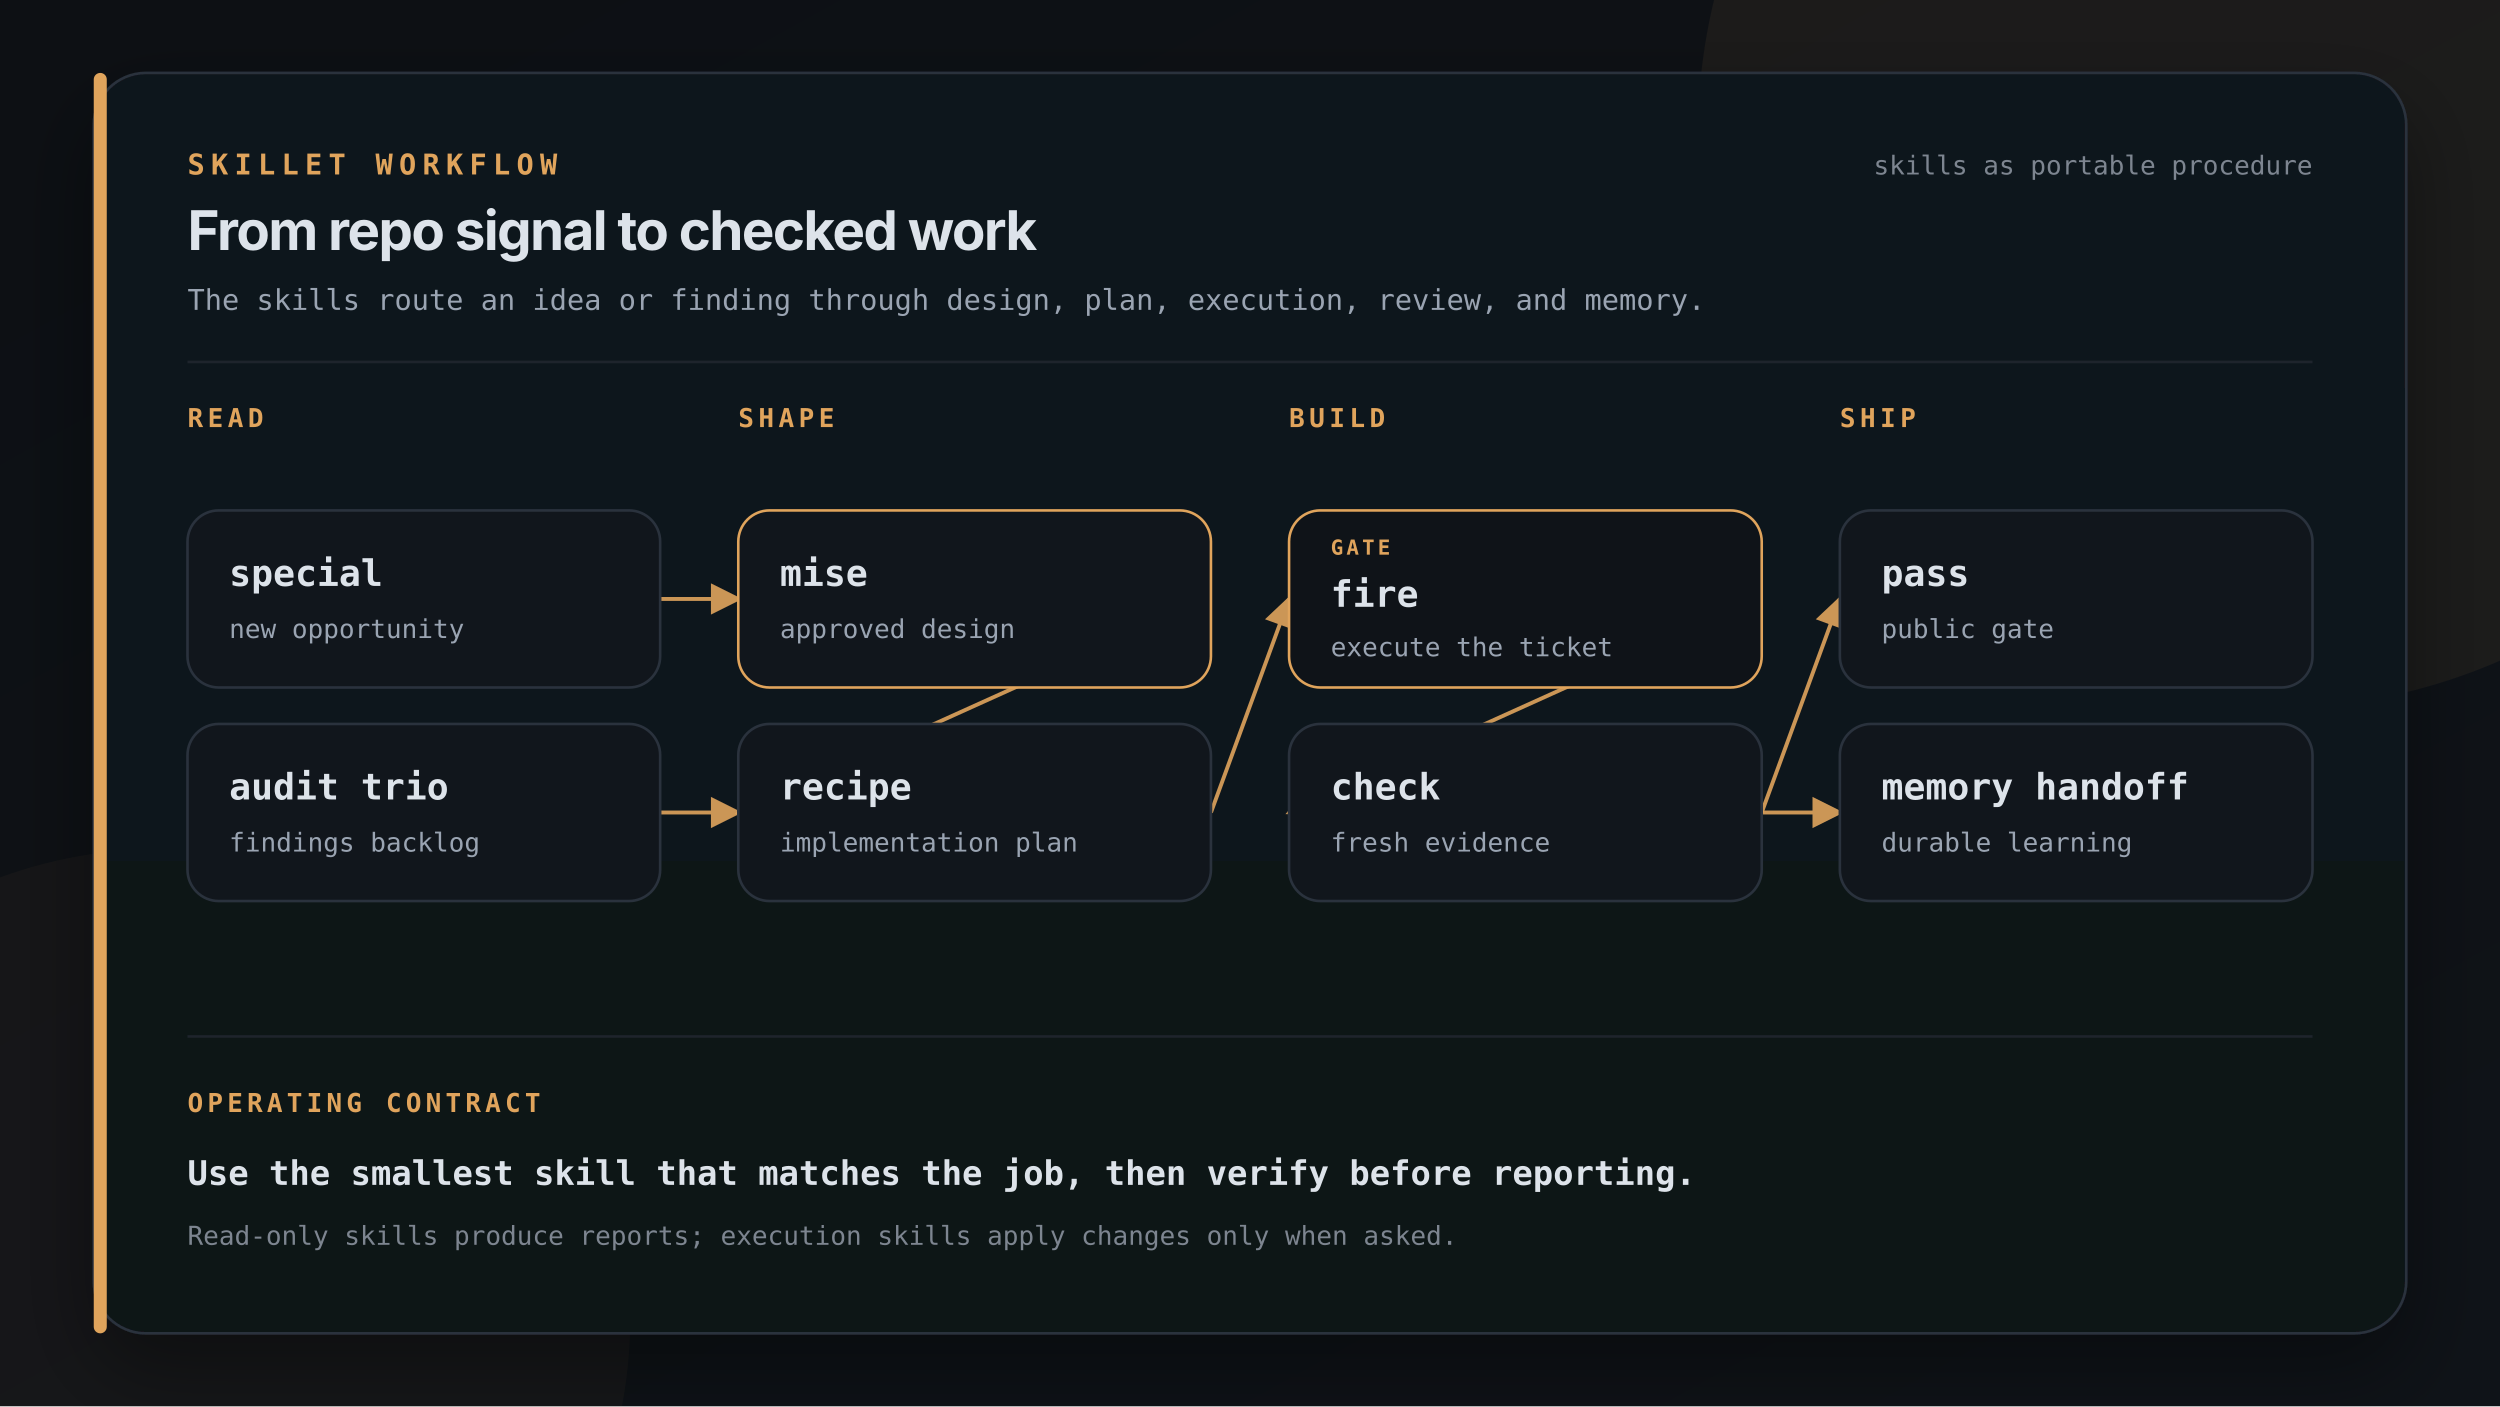
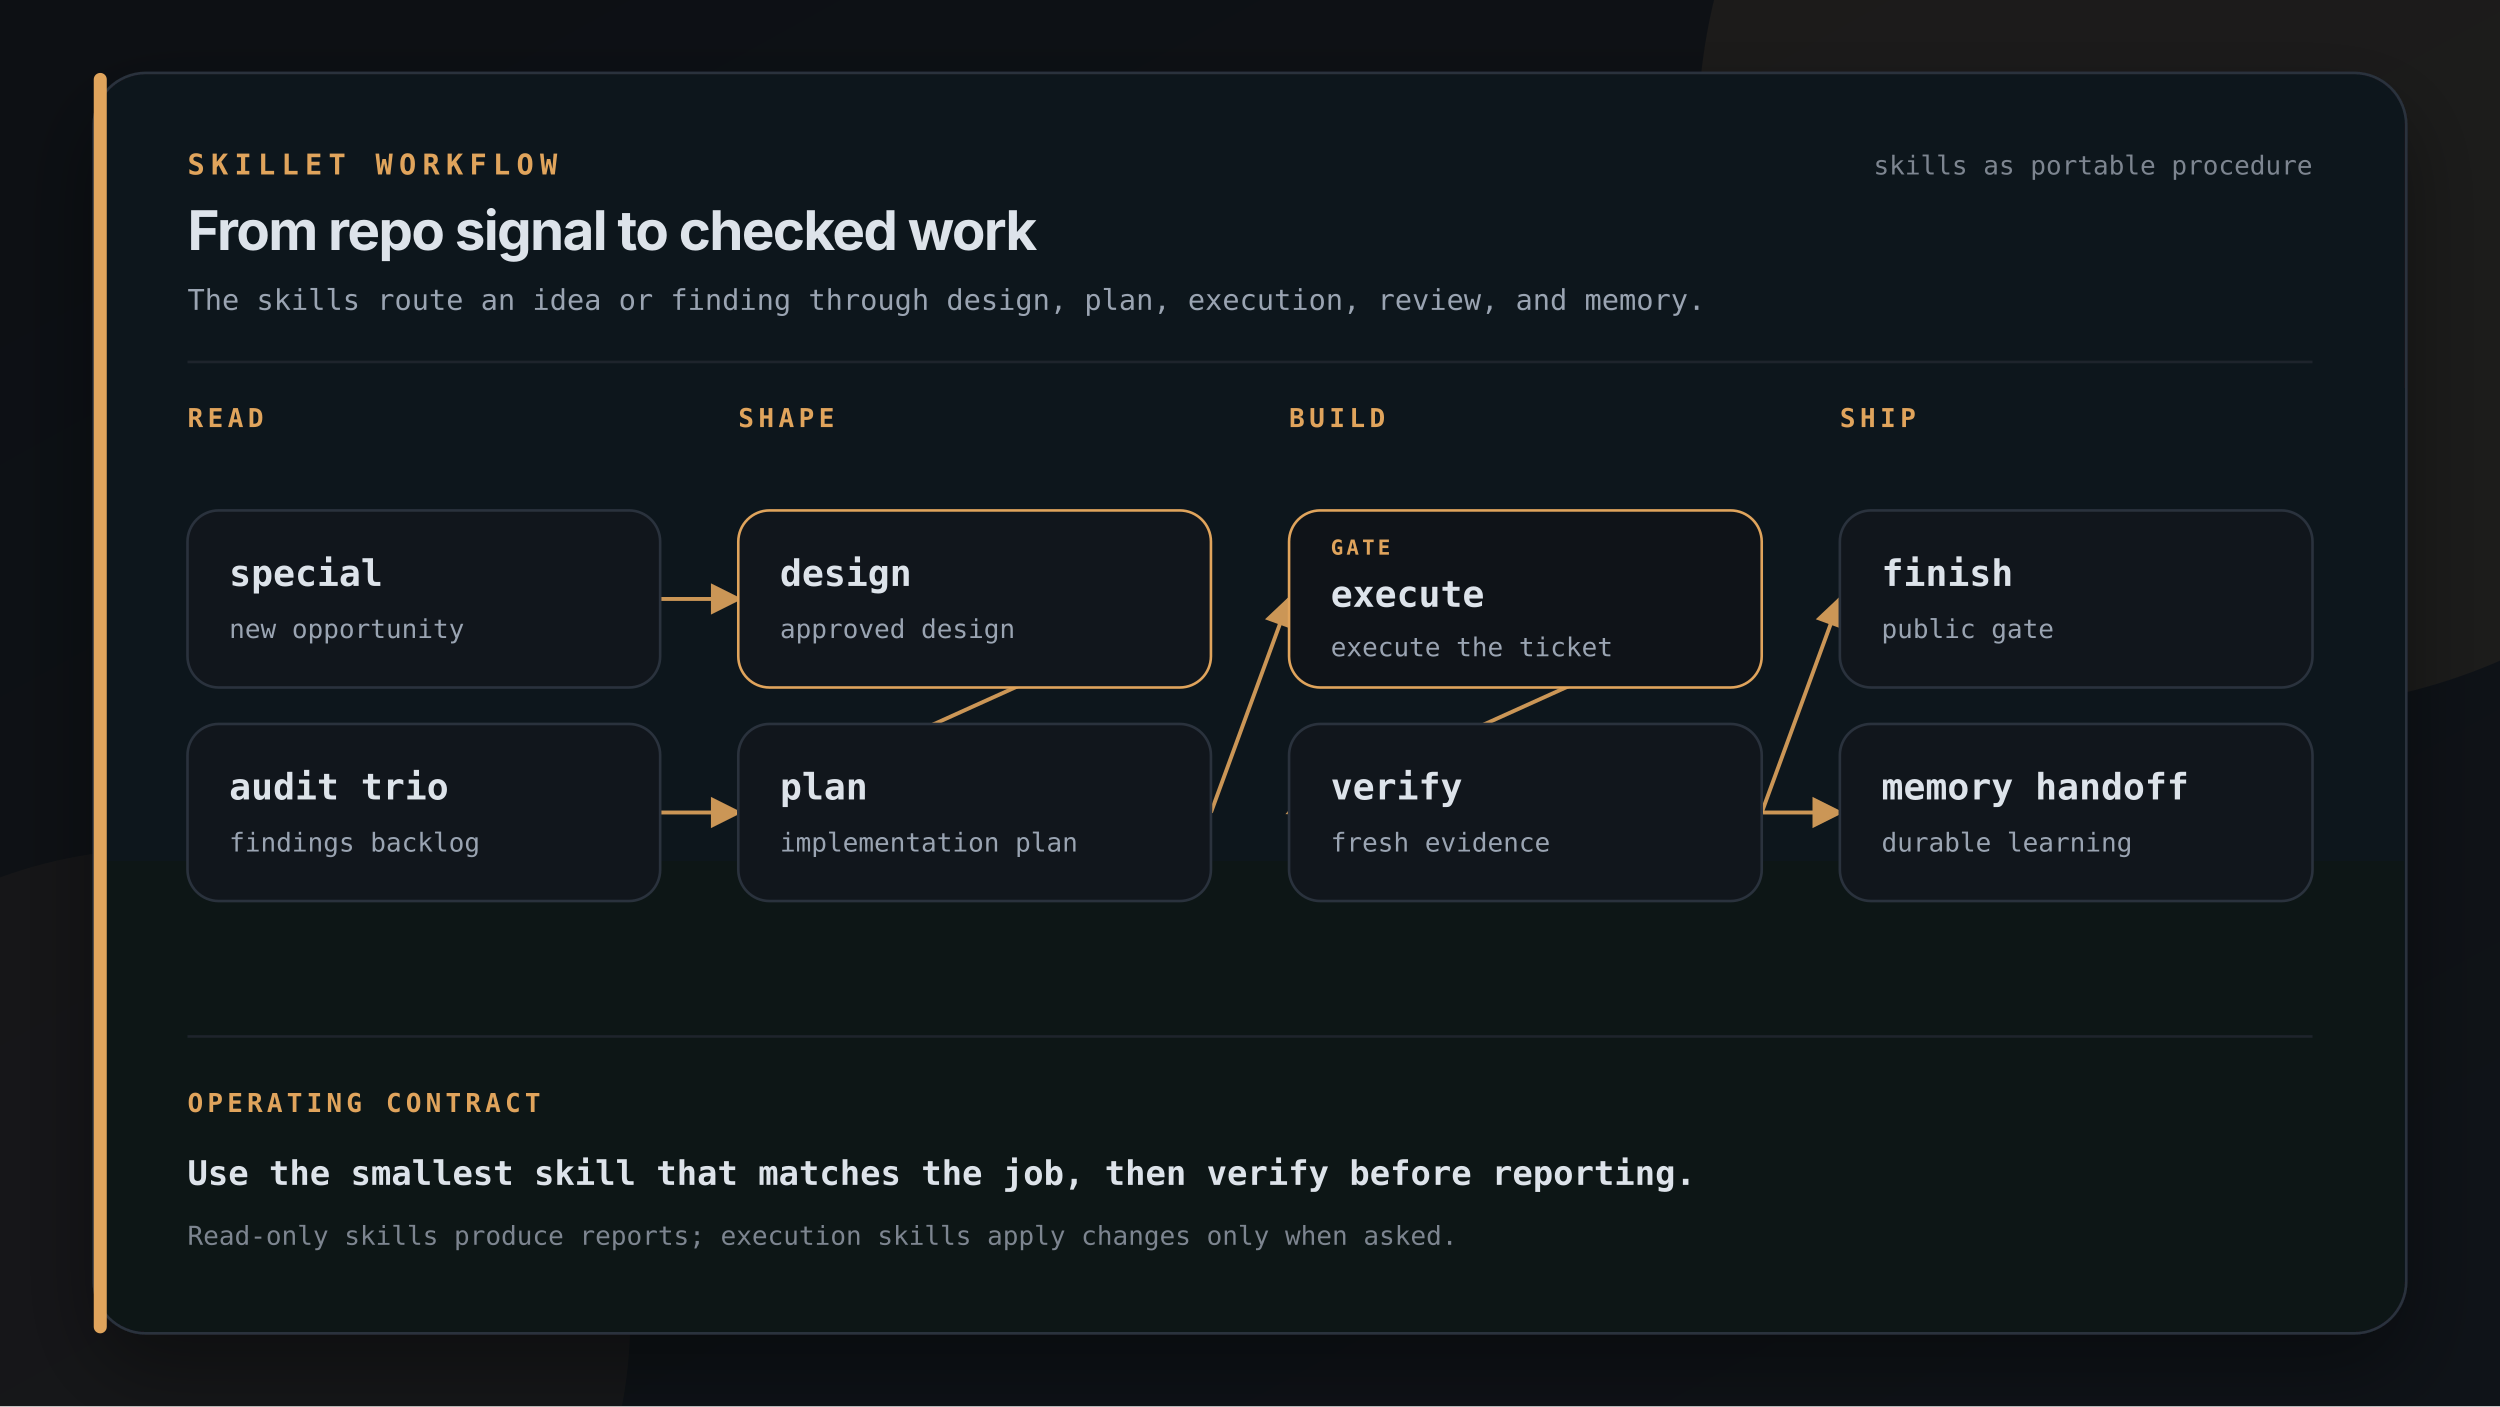
<svg xmlns="http://www.w3.org/2000/svg" width="960" height="540" viewBox="0 0 960 540" role="img" aria-labelledby="workflow-title workflow-desc">
  <defs>
    <linearGradient id="workflow-bg" x1="0" y1="0" x2="1" y2="1">
      <stop offset="0" stop-color="#0d1014" />
      <stop offset="1" stop-color="#0f1318" />
    </linearGradient>
    <linearGradient id="workflow-card" x1="0" y1="0" x2="0" y2="1">
      <stop offset="0" stop-color="#11161c" />
      <stop offset="1" stop-color="#0f1318" />
    </linearGradient>
    <filter id="workflow-shadow" x="-10%" y="-10%" width="120%" height="130%">
      <feDropShadow dx="0" dy="14" stdDeviation="16" flood-color="#000000" flood-opacity="0.38" />
    </filter>
    <marker id="workflow-arrow" markerWidth="8" markerHeight="8" refX="7" refY="4" orient="auto">
      <path d="M0,0 L8,4 L0,8 Z" fill="#e0a45c" />
    </marker>
  </defs>
  <rect width="960" height="540" fill="url(#workflow-bg)" />
  <circle cx="872" cy="52" r="220" fill="#e0a45c" opacity="0.07" />
  <circle cx="62" cy="506" r="180" fill="#e0a45c" opacity="0.04" />
  <rect x="36" y="28" width="888" height="484" rx="20" fill="url(#workflow-card)" stroke="#2a323d" filter="url(#workflow-shadow)" />
  <rect x="36" y="28" width="5" height="484" rx="2.5" fill="#e0a45c" />
  <text x="72" y="67" fill="#e0a45c" font-family="IBM Plex Mono, ui-monospace, monospace" font-size="11" font-weight="600" letter-spacing="2.4">SKILLET WORKFLOW</text>
  <text x="72" y="96" fill="#dde3ea" font-family="Inter, ui-sans-serif, sans-serif" font-size="21" font-weight="700" letter-spacing="-0.6">From repo signal to checked work</text>
  <text x="72" y="119" fill="#9aa4b2" font-family="IBM Plex Mono, ui-monospace, monospace" font-size="11">The skills route an idea or finding through design, plan, execution, review, and memory.</text>
  <text x="888" y="67" text-anchor="end" fill="#7d8590" font-family="IBM Plex Mono, ui-monospace, monospace" font-size="10">skills as portable procedure</text>
  <line x1="72" y1="139" x2="888" y2="139" stroke="#1e242c" />
  <text x="72.0" y="164" fill="#e0a45c" font-family="IBM Plex Mono, ui-monospace, monospace" font-size="10" font-weight="600" letter-spacing="1.7">READ</text>
  <text x="283.5" y="164" fill="#e0a45c" font-family="IBM Plex Mono, ui-monospace, monospace" font-size="10" font-weight="600" letter-spacing="1.7">SHAPE</text>
  <text x="495.0" y="164" fill="#e0a45c" font-family="IBM Plex Mono, ui-monospace, monospace" font-size="10" font-weight="600" letter-spacing="1.7">BUILD</text>
  <text x="706.5" y="164" fill="#e0a45c" font-family="IBM Plex Mono, ui-monospace, monospace" font-size="10" font-weight="600" letter-spacing="1.7">SHIP</text>
  <line class="workflow-edge" x1="253.5" y1="230.0" x2="283.5" y2="230.0" stroke="#e0a45c" stroke-width="1.5" opacity="0.9" marker-end="url(#workflow-arrow)" />
  <line class="workflow-edge" x1="253.5" y1="312.0" x2="283.5" y2="312.0" stroke="#e0a45c" stroke-width="1.5" opacity="0.9" marker-end="url(#workflow-arrow)" />
  <line class="workflow-edge" x1="465.0" y1="230.0" x2="283.5" y2="312.0" stroke="#e0a45c" stroke-width="1.5" opacity="0.9" marker-end="url(#workflow-arrow)" />
  <line class="workflow-edge" x1="465.0" y1="312.0" x2="495.0" y2="230.0" stroke="#e0a45c" stroke-width="1.5" opacity="0.9" marker-end="url(#workflow-arrow)" />
  <line class="workflow-edge" x1="676.5" y1="230.0" x2="495.0" y2="312.0" stroke="#e0a45c" stroke-width="1.5" opacity="0.9" marker-end="url(#workflow-arrow)" />
  <line class="workflow-edge" x1="676.5" y1="312.0" x2="706.5" y2="230.0" stroke="#e0a45c" stroke-width="1.5" opacity="0.9" marker-end="url(#workflow-arrow)" />
  <line class="workflow-edge" x1="676.5" y1="312.0" x2="706.5" y2="312.0" stroke="#e0a45c" stroke-width="1.5" opacity="0.9" marker-end="url(#workflow-arrow)" />
  <rect x="72.0" y="196.0" width="181.5" height="68" rx="12" fill="#11161c" stroke="#2a323d" />
  <text class="workflow-node-label" x="88.0" y="225.0" fill="#dde3ea" font-family="IBM Plex Mono, ui-monospace, monospace" font-size="14" font-weight="600">special</text>
  <text x="88.0" y="245.0" fill="#9aa4b2" font-family="IBM Plex Mono, ui-monospace, monospace" font-size="10">new opportunity</text>
  <rect x="72.0" y="278.0" width="181.5" height="68" rx="12" fill="#11161c" stroke="#2a323d" />
  <text class="workflow-node-label" x="88.0" y="307.0" fill="#dde3ea" font-family="IBM Plex Mono, ui-monospace, monospace" font-size="14" font-weight="600">audit trio</text>
  <text x="88.0" y="327.0" fill="#9aa4b2" font-family="IBM Plex Mono, ui-monospace, monospace" font-size="10">findings backlog</text>
  <rect x="283.5" y="196.0" width="181.5" height="68" rx="12" fill="#11161c" stroke="#e0a45c" />
-   <text class="workflow-node-label" x="299.5" y="225.0" fill="#dde3ea" font-family="IBM Plex Mono, ui-monospace, monospace" font-size="14" font-weight="600">mise</text>
+   <text class="workflow-node-label" x="299.5" y="225.0" fill="#dde3ea" font-family="IBM Plex Mono, ui-monospace, monospace" font-size="14" font-weight="600">design</text>
  <text x="299.5" y="245.0" fill="#9aa4b2" font-family="IBM Plex Mono, ui-monospace, monospace" font-size="10">approved design</text>
  <rect x="283.5" y="278.0" width="181.5" height="68" rx="12" fill="#11161c" stroke="#2a323d" />
-   <text class="workflow-node-label" x="299.5" y="307.0" fill="#dde3ea" font-family="IBM Plex Mono, ui-monospace, monospace" font-size="14" font-weight="600">recipe</text>
+   <text class="workflow-node-label" x="299.5" y="307.0" fill="#dde3ea" font-family="IBM Plex Mono, ui-monospace, monospace" font-size="14" font-weight="600">plan</text>
  <text x="299.5" y="327.0" fill="#9aa4b2" font-family="IBM Plex Mono, ui-monospace, monospace" font-size="10">implementation plan</text>
  <rect x="495.0" y="196.0" width="181.5" height="68" rx="12" fill="#0f1318" stroke="#e0a45c" />
-   <text class="workflow-node-label" x="511.0" y="233.0" fill="#dde3ea" font-family="IBM Plex Mono, ui-monospace, monospace" font-size="14" font-weight="600">fire</text>
+   <text class="workflow-node-label" x="511.0" y="233.0" fill="#dde3ea" font-family="IBM Plex Mono, ui-monospace, monospace" font-size="14" font-weight="600">execute</text>
  <text x="511.0" y="252.0" fill="#9aa4b2" font-family="IBM Plex Mono, ui-monospace, monospace" font-size="10">execute the ticket</text>
  <text class="workflow-badge" x="511.0" y="213.0" fill="#e0a45c" font-family="IBM Plex Mono, ui-monospace, monospace" font-size="8" font-weight="600" letter-spacing="1.2">GATE</text>
  <rect x="495.0" y="278.0" width="181.5" height="68" rx="12" fill="#11161c" stroke="#2a323d" />
-   <text class="workflow-node-label" x="511.0" y="307.0" fill="#dde3ea" font-family="IBM Plex Mono, ui-monospace, monospace" font-size="14" font-weight="600">check</text>
+   <text class="workflow-node-label" x="511.0" y="307.0" fill="#dde3ea" font-family="IBM Plex Mono, ui-monospace, monospace" font-size="14" font-weight="600">verify</text>
  <text x="511.0" y="327.0" fill="#9aa4b2" font-family="IBM Plex Mono, ui-monospace, monospace" font-size="10">fresh evidence</text>
  <rect x="706.5" y="196.0" width="181.5" height="68" rx="12" fill="#11161c" stroke="#2a323d" />
-   <text class="workflow-node-label" x="722.5" y="225.0" fill="#dde3ea" font-family="IBM Plex Mono, ui-monospace, monospace" font-size="14" font-weight="600">pass</text>
+   <text class="workflow-node-label" x="722.5" y="225.0" fill="#dde3ea" font-family="IBM Plex Mono, ui-monospace, monospace" font-size="14" font-weight="600">finish</text>
  <text x="722.5" y="245.0" fill="#9aa4b2" font-family="IBM Plex Mono, ui-monospace, monospace" font-size="10">public gate</text>
  <rect x="706.5" y="278.0" width="181.5" height="68" rx="12" fill="#11161c" stroke="#2a323d" />
  <text class="workflow-node-label" x="722.5" y="307.0" fill="#dde3ea" font-family="IBM Plex Mono, ui-monospace, monospace" font-size="14" font-weight="600">memory handoff</text>
  <text x="722.5" y="327.0" fill="#9aa4b2" font-family="IBM Plex Mono, ui-monospace, monospace" font-size="10">durable learning</text>
  <line x1="72" y1="398" x2="888" y2="398" stroke="#1e242c" />
  <text x="72" y="427" fill="#e0a45c" font-family="IBM Plex Mono, ui-monospace, monospace" font-size="10" font-weight="600" letter-spacing="1.6">OPERATING CONTRACT</text>
  <text x="72" y="455" fill="#dde3ea" font-family="IBM Plex Mono, ui-monospace, monospace" font-size="13" font-weight="600">Use the smallest skill that matches the job, then verify before reporting.</text>
  <text x="72" y="478" fill="#7d8590" font-family="IBM Plex Mono, ui-monospace, monospace" font-size="10">Read-only skills produce reports; execution skills apply changes only when asked.</text>
</svg>
